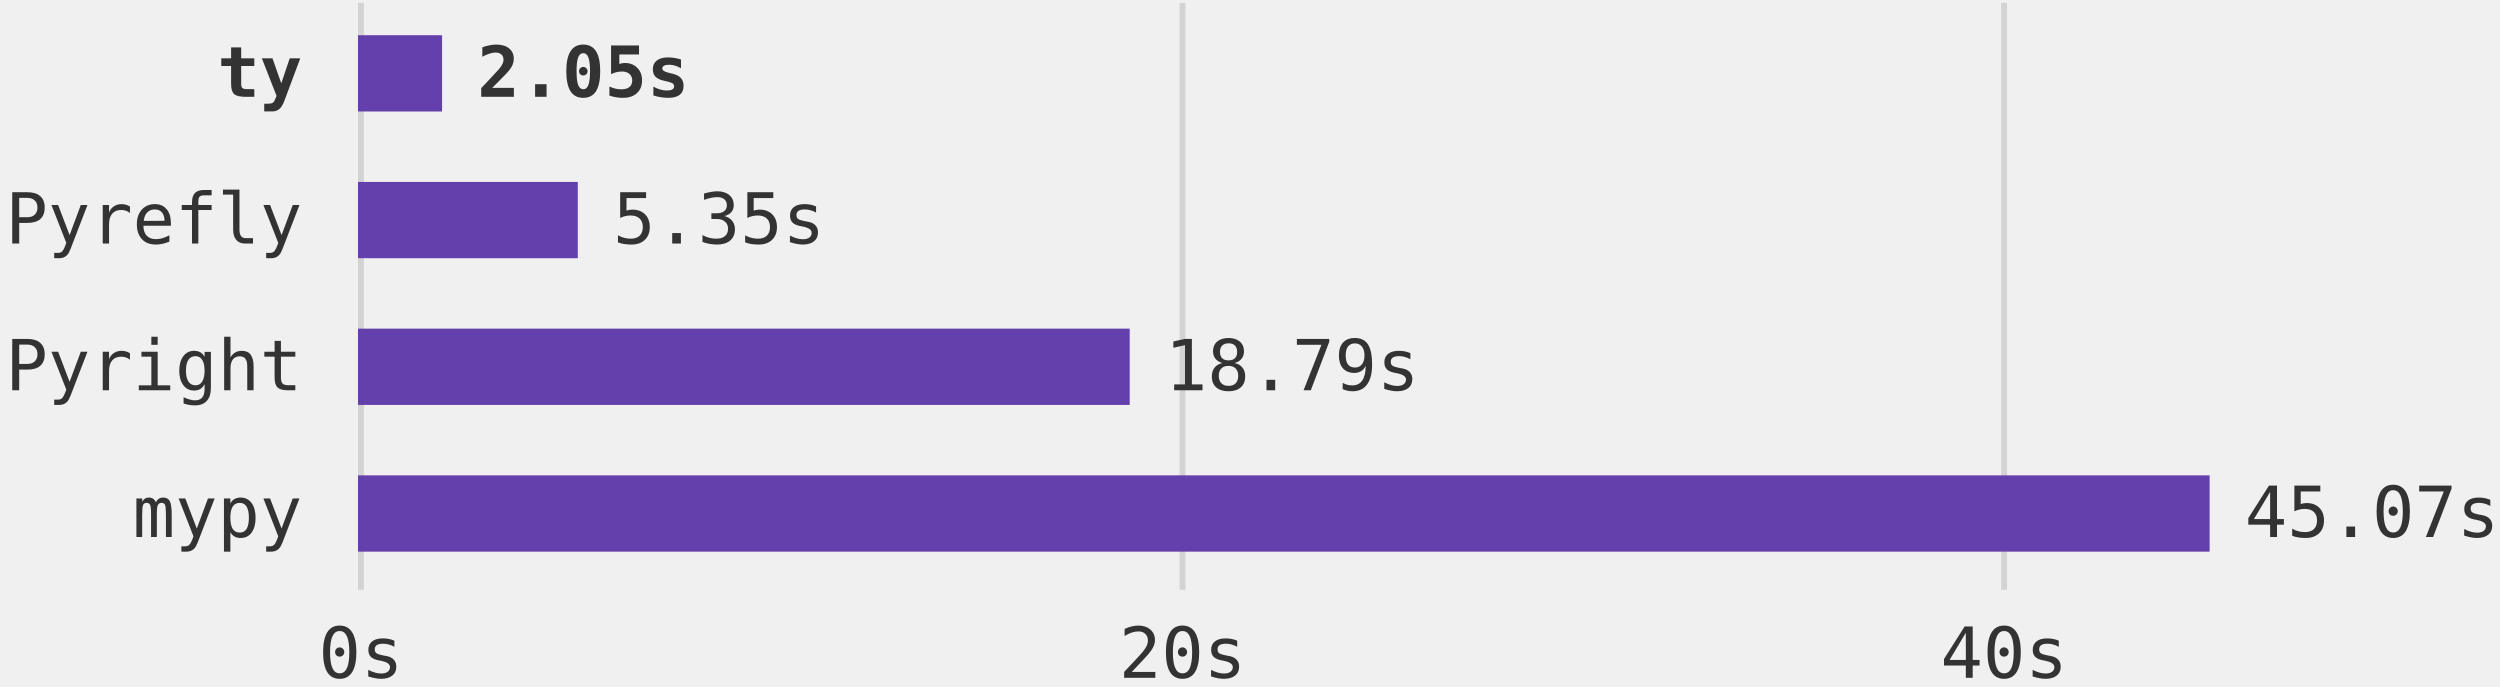
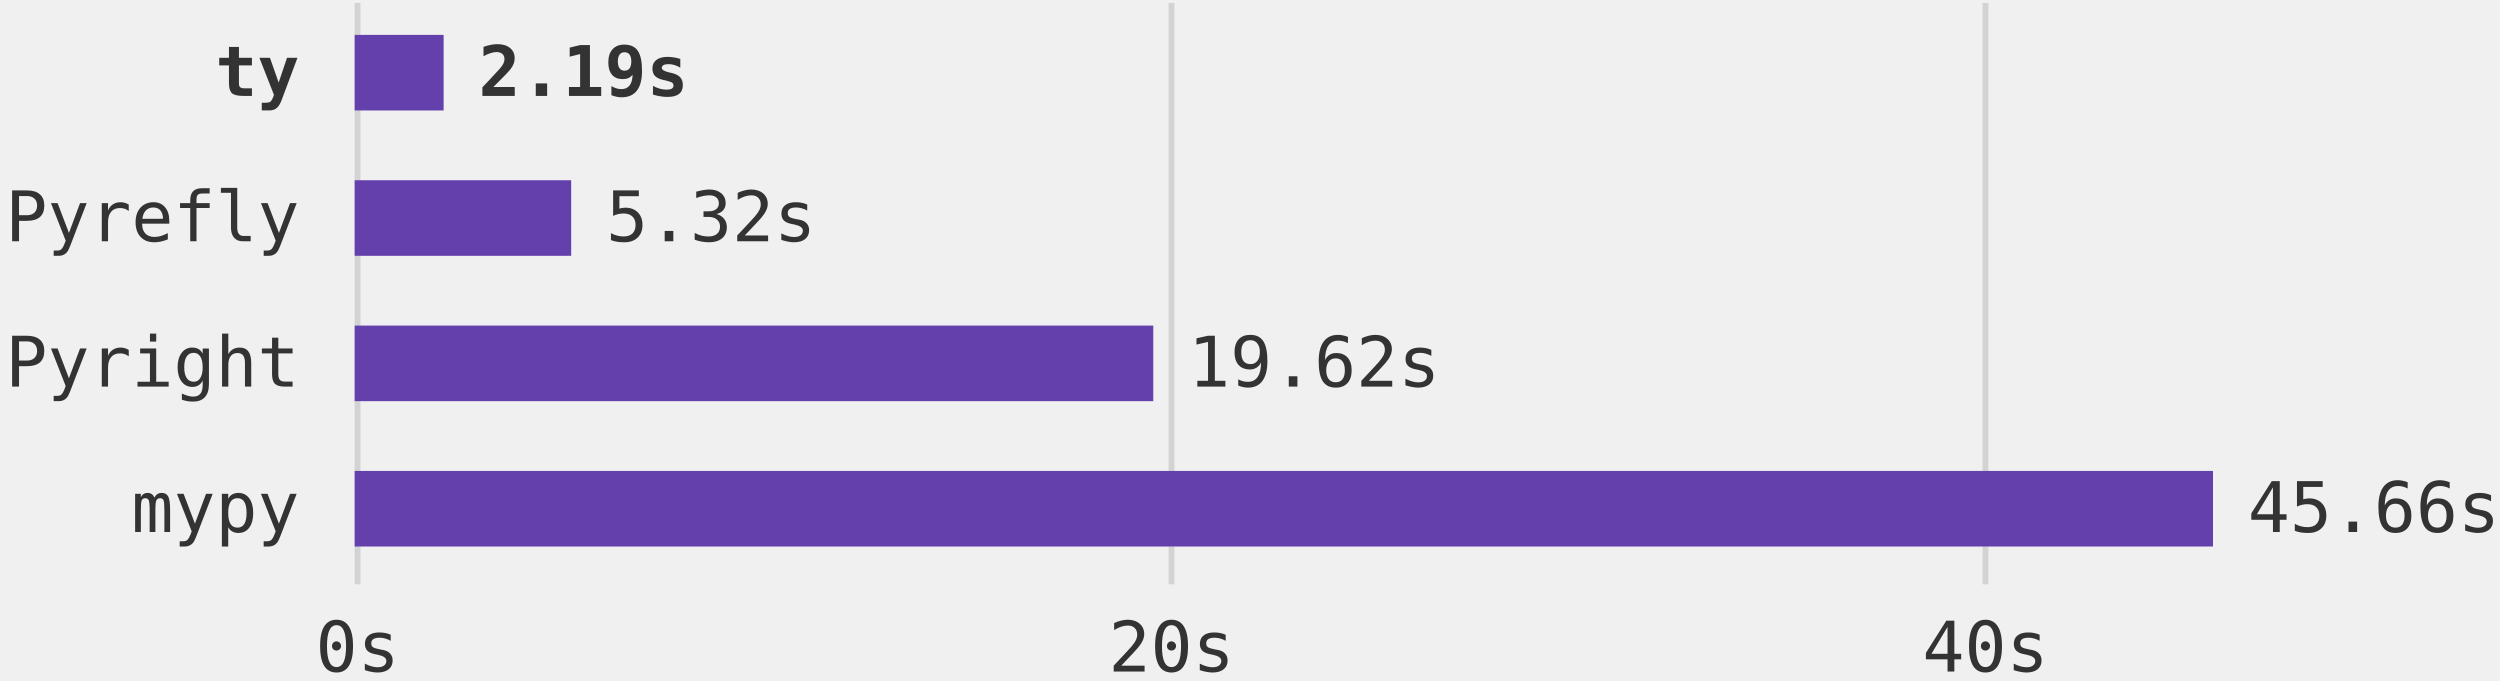
- <svg xmlns="http://www.w3.org/2000/svg" viewBox="0 0 426 117">
+ <svg xmlns="http://www.w3.org/2000/svg" viewBox="0 0 430 117">
  <style type="text/css">
    .benchmarkBar{
      fill: #6340AC;
    }
    .benchmarkLabel{
      fill: #333333;
    }

    @media (prefers-color-scheme: dark) {
      .benchmarkBar{
        fill: #6340AC;
      }
      .benchmarkLabel{
        fill: #FFFFFF;
      }
    }
  </style>
  <g fill="none" stroke-miterlimit="10" transform="translate(61,0)">
    <g class="mark-group role-frame root" role="graphics-object" aria-roledescription="group mark container">
      <g transform="translate(0,0)">
        <path class="background" aria-hidden="true" d="M0,0h350v100h-350Z" />
        <g>
          <g class="mark-group role-axis" aria-hidden="true">
            <g transform="translate(0.5,100.5)">
              <path class="background" aria-hidden="true" d="M0,0h0v0h0Z" pointer-events="none" />
              <g>
                <g class="mark-rule role-axis-grid" pointer-events="none">
                  <line transform="translate(0,0)" x2="0" y2="-100" stroke="rgba(127,127,127,0.25)" stroke-width="1" opacity="1" />
                  <line transform="translate(140,0)" x2="0" y2="-100" stroke="rgba(127,127,127,0.25)" stroke-width="1" opacity="1" />
                  <line transform="translate(280,0)" x2="0" y2="-100" stroke="rgba(127,127,127,0.25)" stroke-width="1" opacity="1" />
                </g>
              </g>
              <path class="foreground" aria-hidden="true" d="" pointer-events="none" display="none" />
            </g>
          </g>
          <g class="mark-group role-axis" role="graphics-symbol" aria-roledescription="axis" aria-label="X-axis for a linear scale with values from 0 to 50">
            <g transform="translate(0.5,100.5)">
              <path class="background" aria-hidden="true" d="M0,0h0v0h0Z" pointer-events="none" />
              <g>
                <g class="mark-rule role-axis-tick" pointer-events="none">
                  <line transform="translate(0,0)" x2="0" y2="0" stroke="rgba(127,127,127,0.25)" stroke-width="1" opacity="1" />
                  <line transform="translate(140,0)" x2="0" y2="0" stroke="rgba(127,127,127,0.25)" stroke-width="1" opacity="1" />
                  <line transform="translate(280,0)" x2="0" y2="0" stroke="rgba(127,127,127,0.25)" stroke-width="1" opacity="1" />
                </g>
                <g class="mark-text role-axis-label" pointer-events="none">
                  <text text-anchor="middle" transform="translate(0,15)" font-family="Roboto Mono,monospace" font-size="12px" class="benchmarkLabel" opacity="1">0s</text>
                  <text text-anchor="middle" transform="translate(140,15)" font-family="Roboto Mono,monospace" font-size="12px" class="benchmarkLabel" opacity="1">20s</text>
                  <text text-anchor="middle" transform="translate(280,15)" font-family="Roboto Mono,monospace" font-size="12px" class="benchmarkLabel" opacity="1">40s</text>
                </g>
              </g>
              <path class="foreground" aria-hidden="true" d="" pointer-events="none" display="none" />
            </g>
          </g>
          <g class="mark-group role-axis" role="graphics-symbol" aria-roledescription="axis" aria-label="Y-axis for a discrete scale with 4 values: ty, Pyrefly, Pyright, mypy">
            <g transform="translate(0.5,0.5)">
              <path class="background" aria-hidden="true" d="M0,0h0v0h0Z" pointer-events="none" />
              <g>
                <g class="mark-text role-axis-label" pointer-events="none">
                  <text text-anchor="end" transform="translate(-10,16)" font-family="Roboto Mono,monospace" font-size="12px" class="benchmarkLabel" opacity="1" font-weight="bold">ty</text>
                  <text text-anchor="end" transform="translate(-10,41)" font-family="Roboto Mono,monospace" font-size="12px" class="benchmarkLabel" opacity="1">Pyrefly</text>
                  <text text-anchor="end" transform="translate(-10,66)" font-family="Roboto Mono,monospace" font-size="12px" class="benchmarkLabel" opacity="1">Pyright</text>
                  <text text-anchor="end" transform="translate(-10,91)" font-family="Roboto Mono,monospace" font-size="12px" class="benchmarkLabel" opacity="1">mypy</text>
                </g>
              </g>
              <path class="foreground" aria-hidden="true" d="" pointer-events="none" display="none" />
            </g>
          </g>
          <g class="mark-rect role-mark layer_0_marks" role="graphics-object" aria-roledescription="rect mark container">
-             <path aria-label="Sum of time: 2.047; tool: ty" role="graphics-symbol" aria-roledescription="bar" d="M0,6h14.329v13h-14.329Z" class="benchmarkBar" />
-             <path aria-label="Sum of time: 5.351; tool: Pyrefly" role="graphics-symbol" aria-roledescription="bar" d="M0,31h37.457v13h-37.457Z" class="benchmarkBar" />
-             <path aria-label="Sum of time: 18.786; tool: Pyright" role="graphics-symbol" aria-roledescription="bar" d="M0,56h131.502v13h-131.502Z" class="benchmarkBar" />
-             <path aria-label="Sum of time: 45.074; tool: mypy" role="graphics-symbol" aria-roledescription="bar" d="M0,81h315.518v13h-315.518Z" class="benchmarkBar" />
+             <path aria-label="Sum of time: 2.186; tool: ty" role="graphics-symbol" aria-roledescription="bar" d="M0,6h15.302v13h-15.302Z" class="benchmarkBar" />
+             <path aria-label="Sum of time: 5.32; tool: Pyrefly" role="graphics-symbol" aria-roledescription="bar" d="M0,31h37.24v13h-37.24Z" class="benchmarkBar" />
+             <path aria-label="Sum of time: 19.623; tool: Pyright" role="graphics-symbol" aria-roledescription="bar" d="M0,56h137.361v13h-137.361Z" class="benchmarkBar" />
+             <path aria-label="Sum of time: 45.662; tool: mypy" role="graphics-symbol" aria-roledescription="bar" d="M0,81h319.634v13h-319.634Z" class="benchmarkBar" />
          </g>
          <g class="mark-text role-mark layer_1_marks" role="graphics-object" aria-roledescription="text mark container">
-             <text aria-label="Sum of time: 5.351; tool: Pyrefly; timeFormat: 5.35s" role="graphics-symbol" aria-roledescription="text mark" text-anchor="start" transform="translate(43.457,41.5)" font-family="Roboto Mono,monospace" font-size="12px" class="benchmarkLabel">5.35s</text>
-             <text aria-label="Sum of time: 18.786; tool: Pyright; timeFormat: 18.79s" role="graphics-symbol" aria-roledescription="text mark" text-anchor="start" transform="translate(137.502,66.5)" font-family="Roboto Mono,monospace" font-size="12px" class="benchmarkLabel">18.79s</text>
-             <text aria-label="Sum of time: 45.074; tool: mypy; timeFormat: 45.07s" role="graphics-symbol" aria-roledescription="text mark" text-anchor="start" transform="translate(321.518,91.5)" font-family="Roboto Mono,monospace" font-size="12px" class="benchmarkLabel">45.07s</text>
+             <text aria-label="Sum of time: 5.32; tool: Pyrefly; timeFormat: 5.32s" role="graphics-symbol" aria-roledescription="text mark" text-anchor="start" transform="translate(43.24,41.5)" font-family="Roboto Mono,monospace" font-size="12px" class="benchmarkLabel">5.32s</text>
+             <text aria-label="Sum of time: 19.623; tool: Pyright; timeFormat: 19.62s" role="graphics-symbol" aria-roledescription="text mark" text-anchor="start" transform="translate(143.361,66.5)" font-family="Roboto Mono,monospace" font-size="12px" class="benchmarkLabel">19.62s</text>
+             <text aria-label="Sum of time: 45.662; tool: mypy; timeFormat: 45.66s" role="graphics-symbol" aria-roledescription="text mark" text-anchor="start" transform="translate(325.634,91.5)" font-family="Roboto Mono,monospace" font-size="12px" class="benchmarkLabel">45.66s</text>
          </g>
          <g class="mark-text role-mark layer_2_marks" role="graphics-object" aria-roledescription="text mark container">
-             <text aria-label="Sum of time: 2.047; tool: ty; timeFormat: 2.05s" role="graphics-symbol" aria-roledescription="text mark" text-anchor="start" transform="translate(20.329,16.5)" font-family="Roboto Mono,monospace" font-size="12px" font-weight="bold" class="benchmarkLabel">2.05s</text>
+             <text aria-label="Sum of time: 2.186; tool: ty; timeFormat: 2.19s" role="graphics-symbol" aria-roledescription="text mark" text-anchor="start" transform="translate(21.302,16.5)" font-family="Roboto Mono,monospace" font-size="12px" font-weight="bold" class="benchmarkLabel">2.19s</text>
          </g>
        </g>
        <path class="foreground" aria-hidden="true" d="" display="none" />
      </g>
    </g>
  </g>
</svg>
